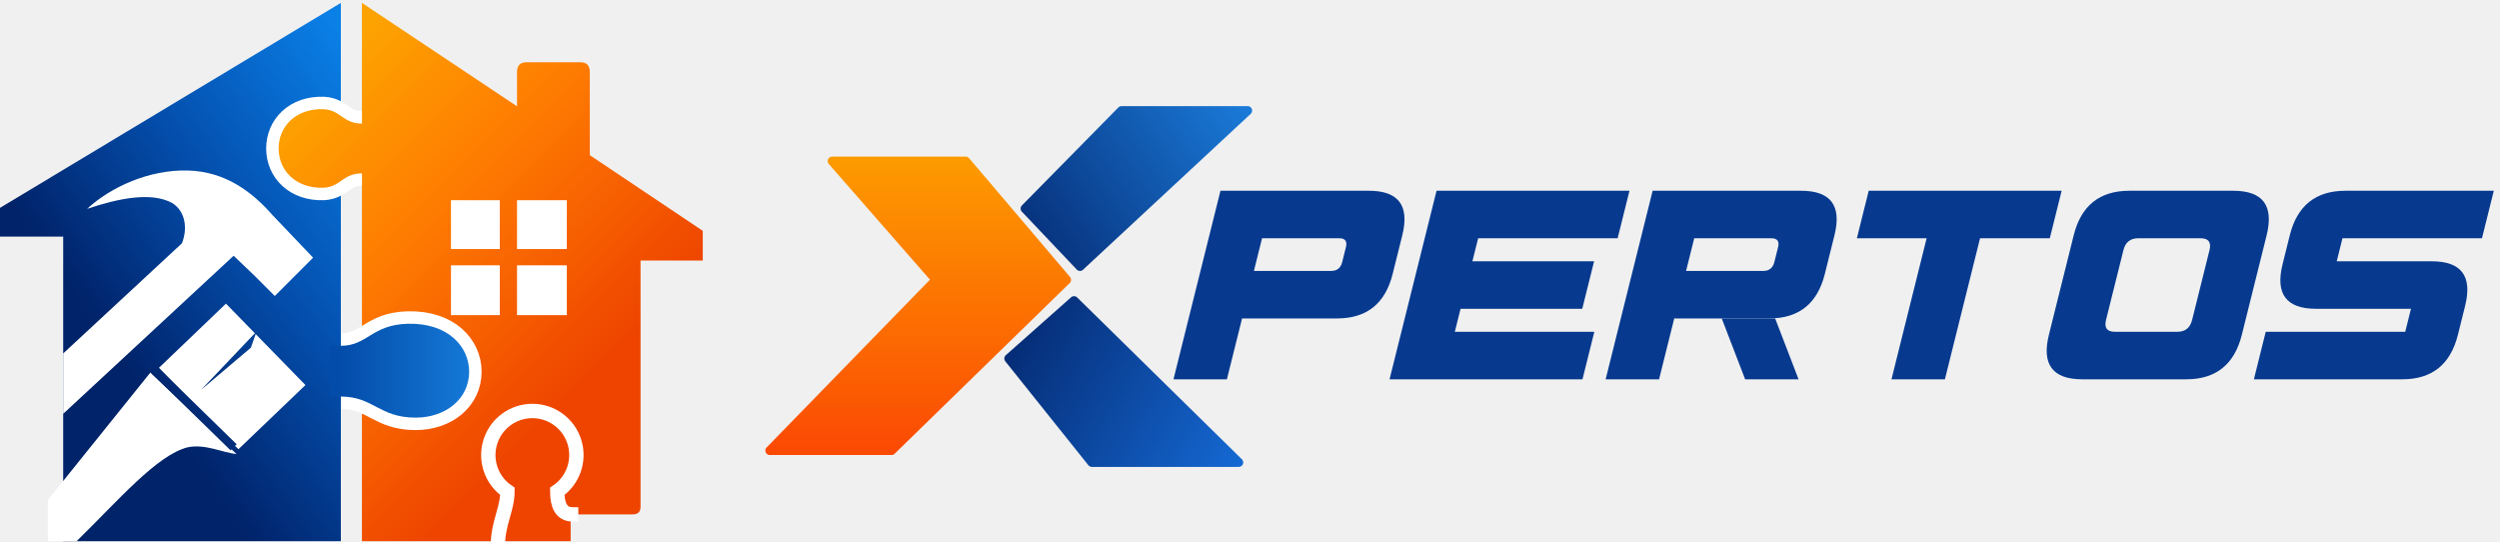
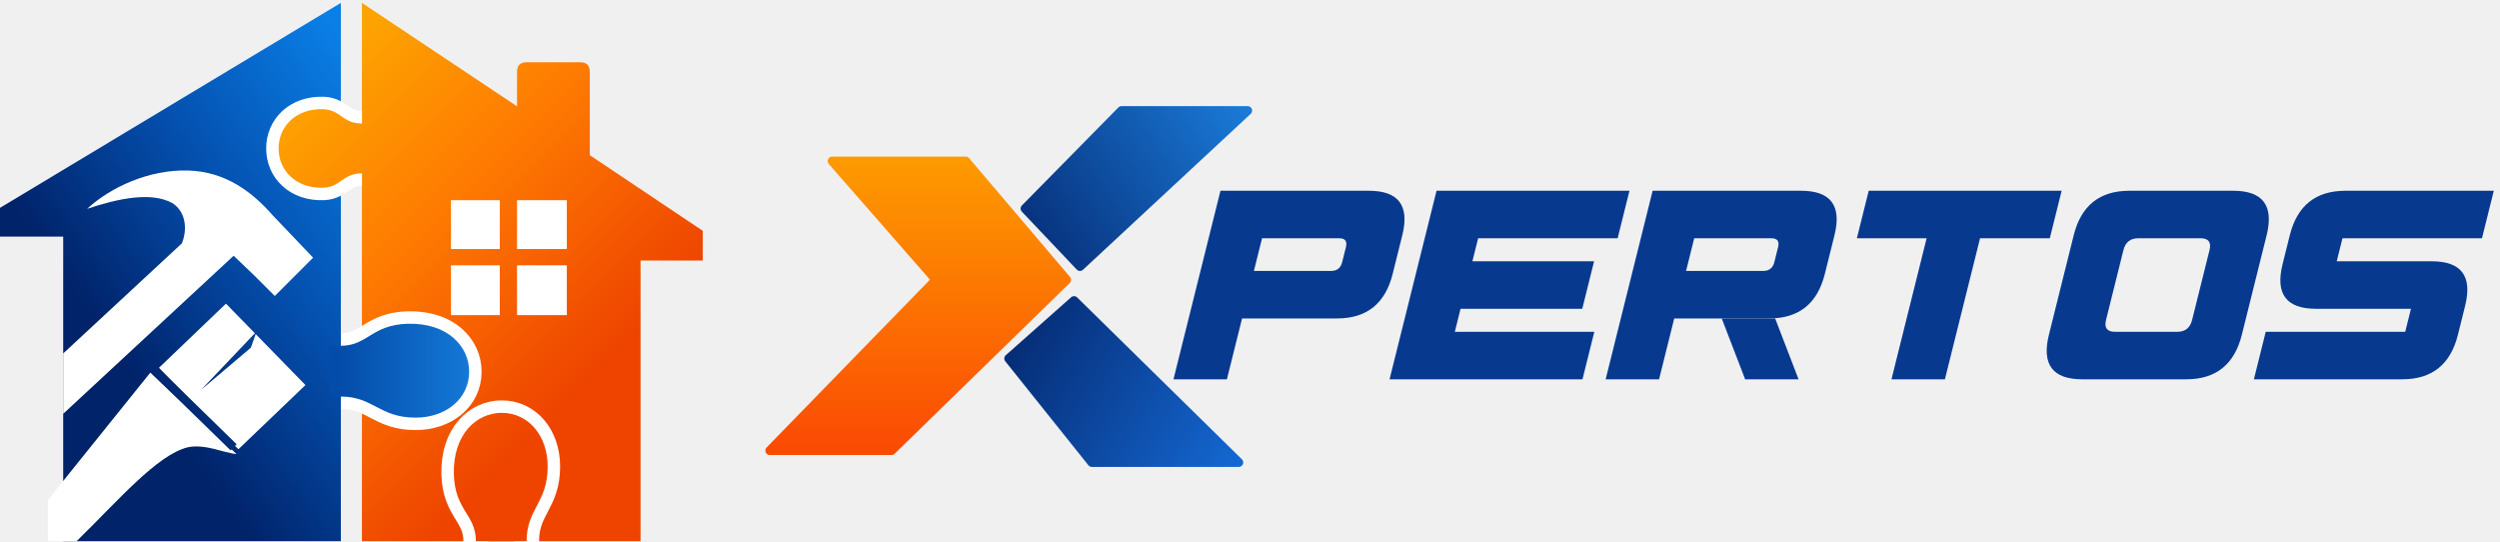
<svg xmlns="http://www.w3.org/2000/svg" viewBox="0 0 1044 226" role="img" aria-labelledby="t">
  <defs>
    <linearGradient id="dxo" x1="0" y1="198" x2="0" y2="393" gradientUnits="userSpaceOnUse">
      <stop offset="0" stop-color="#FD9A00" />
      <stop offset="1" stop-color="#FB4A03" />
    </linearGradient>
    <linearGradient id="dxb1" x1="362" y1="164" x2="215" y2="262" gradientUnits="userSpaceOnUse">
      <stop offset="0" stop-color="#1A7AD8" />
      <stop offset="1" stop-color="#062E78" />
    </linearGradient>
    <linearGradient id="dxb2" x1="210" y1="318" x2="356" y2="401" gradientUnits="userSpaceOnUse">
      <stop offset="0" stop-color="#062E78" />
      <stop offset="1" stop-color="#1468D2" />
    </linearGradient>
    <linearGradient id="dwm" x1="0" y1="218" x2="0" y2="345" gradientUnits="userSpaceOnUse">
      <stop offset="0" stop-color="#073A8F" />
      <stop offset="1" stop-color="#00266B" />
    </linearGradient>
    <linearGradient id="dhb" x1="612" y1="420" x2="300" y2="640" gradientUnits="userSpaceOnUse">
      <stop offset="0" stop-color="#0A7FE6" />
      <stop offset=".5" stop-color="#0451B0" />
      <stop offset="1" stop-color="#01236A" />
    </linearGradient>
    <linearGradient id="dhk" x1="612" y1="0" x2="745" y2="0" gradientUnits="userSpaceOnUse">
      <stop offset="0" stop-color="#044CA9" />
      <stop offset="1" stop-color="#1478D6" />
    </linearGradient>
    <linearGradient id="dho" x1="650" y1="400" x2="950" y2="700" gradientUnits="userSpaceOnUse">
      <stop offset="0" stop-color="#FDA301" />
      <stop offset=".45" stop-color="#FE7A01" />
      <stop offset="1" stop-color="#EE4400" />
    </linearGradient>
  </defs>
  <g transform="translate(-102.4 -153.2) scale(0.4)">
    <path d="M612,386 L256,600 V630 H322 V948 H612 Z" fill="url(#dhb)" />
-     <path d="M634,386 L796,494 V458 Q796,448 806,448 H862 Q872,448 872,458 V545 L990,624 V655 H925 V912 Q925,920 917,920 H852 V948 H634 Z" fill="url(#dho)" />
+     <path d="M634,386 L796,494 V458 Q796,448 806,448 H862 Q872,448 872,458 V545 L990,624 V655 H925 V948 H634 Z" fill="url(#dho)" />
    <path d="M634,512 C614,512 612,498 594,497 C565,496 547,515 547,538 C547,561 565,580 594,579 C612,578 614,564 634,564" fill="none" stroke="#fff" stroke-width="26" />
    <path d="M646,512 H634 C614,512 612,498 594,497 C565,496 547,515 547,538 C547,561 565,580 594,579 C612,578 614,564 634,564 H646 Z" fill="url(#dho)" />
    <path d="M612,744 C640,744 644,722 682,721 C724,720 746,745 746,771 C746,799 722,819 690,819 C652,819 646,797 612,797" fill="none" stroke="#fff" stroke-width="26" />
    <path d="M600,744 H612 C640,744 644,722 682,721 C724,720 746,745 746,771 C746,799 722,819 690,819 C652,819 646,797 612,797 H600 Z" fill="url(#dhk)" />
    <g fill="#fff">
      <rect x="727" y="592" width="51" height="51" />
      <rect x="796" y="592" width="52" height="51" />
      <rect x="727" y="660" width="51" height="52" />
      <rect x="796" y="660" width="52" height="52" />
    </g>
-     <path d="M776,952 C776,930 786,914 786,896 A46,46 0 1 1 838,896 C838,910 842,920 854,920 H860" fill="none" stroke="#fff" stroke-width="15" stroke-linecap="butt" />
+     <path d="M753,956 V948 C753,920 731,916 730,878 C729,836 754,814 780,814 C808,814 828,838 828,870 C828,908 806,914 806,948 V956" fill="none" stroke="#fff" stroke-width="26" stroke-linecap="butt" />
+     <path d="M753,948 C753,920 731,916 730,878 C729,836 754,814 780,814 C808,814 828,838 828,870 C828,908 806,914 806,948 Z" fill="url(#dho)" />
    <g fill="#fff">
      <path d="M347,601 C372,578 412,560 452,561 C492,562 520,584 541,608 L562,630 L583,652 L543,692 L522,671 L500,650 L322,815 V752 L446,637 C452,622 450,604 436,595 C414,583 380,590 347,601 Z" />
      <path d="M422,767 L492,700 L575,785 L505,852 Z" />
      <path d="M413,772 L503,857 C490,856 470,846 452,850 C420,858 380,905 336,948 H306 V905 Z" />
    </g>
    <path d="M418,770 L500,850" stroke="url(#dhb)" stroke-width="9" />
    <path d="M466,790 L524,729 L518,746 Z" fill="url(#dhb)" />
  </g>
  <g transform="translate(296.8 -55.5) scale(0.62)">
    <path d="M82,198 L172,198 L240,278 L122,393 L40,393 L152,278 Z" fill="url(#dxo)" stroke="url(#dxo)" stroke-width="6" stroke-linejoin="round" />
    <path d="M277,164 L362,164 L249,269 L212,230 Z" fill="url(#dxb1)" stroke="url(#dxb1)" stroke-width="6" stroke-linejoin="round" />
    <path d="M245,292 L356,401 L257,401 L201,331 Z" fill="url(#dxb2)" stroke="url(#dxb2)" stroke-width="6" stroke-linejoin="round" />
    <g fill="url(#dwm)" transform="translate(312 345) skewX(-14) translate(0 -127)">
      <path d="M0.0,127 V0 H100.0 Q130.0,0 130.0,30 V56 Q130.0,86 100.0,86 H36.0 V127 Z M36.0,32 H88.0 Q94.0,32 94.0,38 V48 Q94.0,54 88.0,54 H36.0 Z" fill-rule="evenodd" />
      <path d="M145.6,0 H275.6 V32 H181.6 V47.5 H263.6 V79.5 H181.6 V95 H275.6 V127 H145.6 Z" fill-rule="nonzero" />
      <path d="M291.2,127 V0 H391.2 Q421.2,0 421.2,30 V56 Q421.2,86 391.2,86 H327.2 V127 Z M327.2,32 H379.2 Q385.2,32 385.2,38 V48 Q385.2,54 379.2,54 H327.2 Z" fill-rule="evenodd" />
      <path d="M359.2,86 H395.2 L421.2,127 H385.2 Z" fill-rule="nonzero" />
      <path d="M436.8,0 H566.8 V32 H519.8 V127 H483.8 V32 H436.8 Z" fill-rule="nonzero" />
      <path d="M612.4,0 H682.4 Q712.4,0 712.4,30 V97 Q712.4,127 682.4,127 H612.4 Q582.4,127 582.4,97 V30 Q582.4,0 612.4,0 Z M626.4,32 H668.4 Q676.4,32 676.4,40 V87 Q676.4,95 668.4,95 H626.4 Q618.4,95 618.4,87 V40 Q618.4,32 626.4,32 Z" fill-rule="evenodd" />
      <path d="M758.0,0 H858.0 V32 H764.0 V47.5 H828.0 Q858.0,47.5 858.0,77.5 V97 Q858.0,127 828.0,127 H728.0 V95 H822.0 V79.5 H758.0 Q728.0,79.5 728.0,49.5 V30 Q728.0,0 758.0,0 Z" fill-rule="nonzero" />
    </g>
  </g>
</svg>
